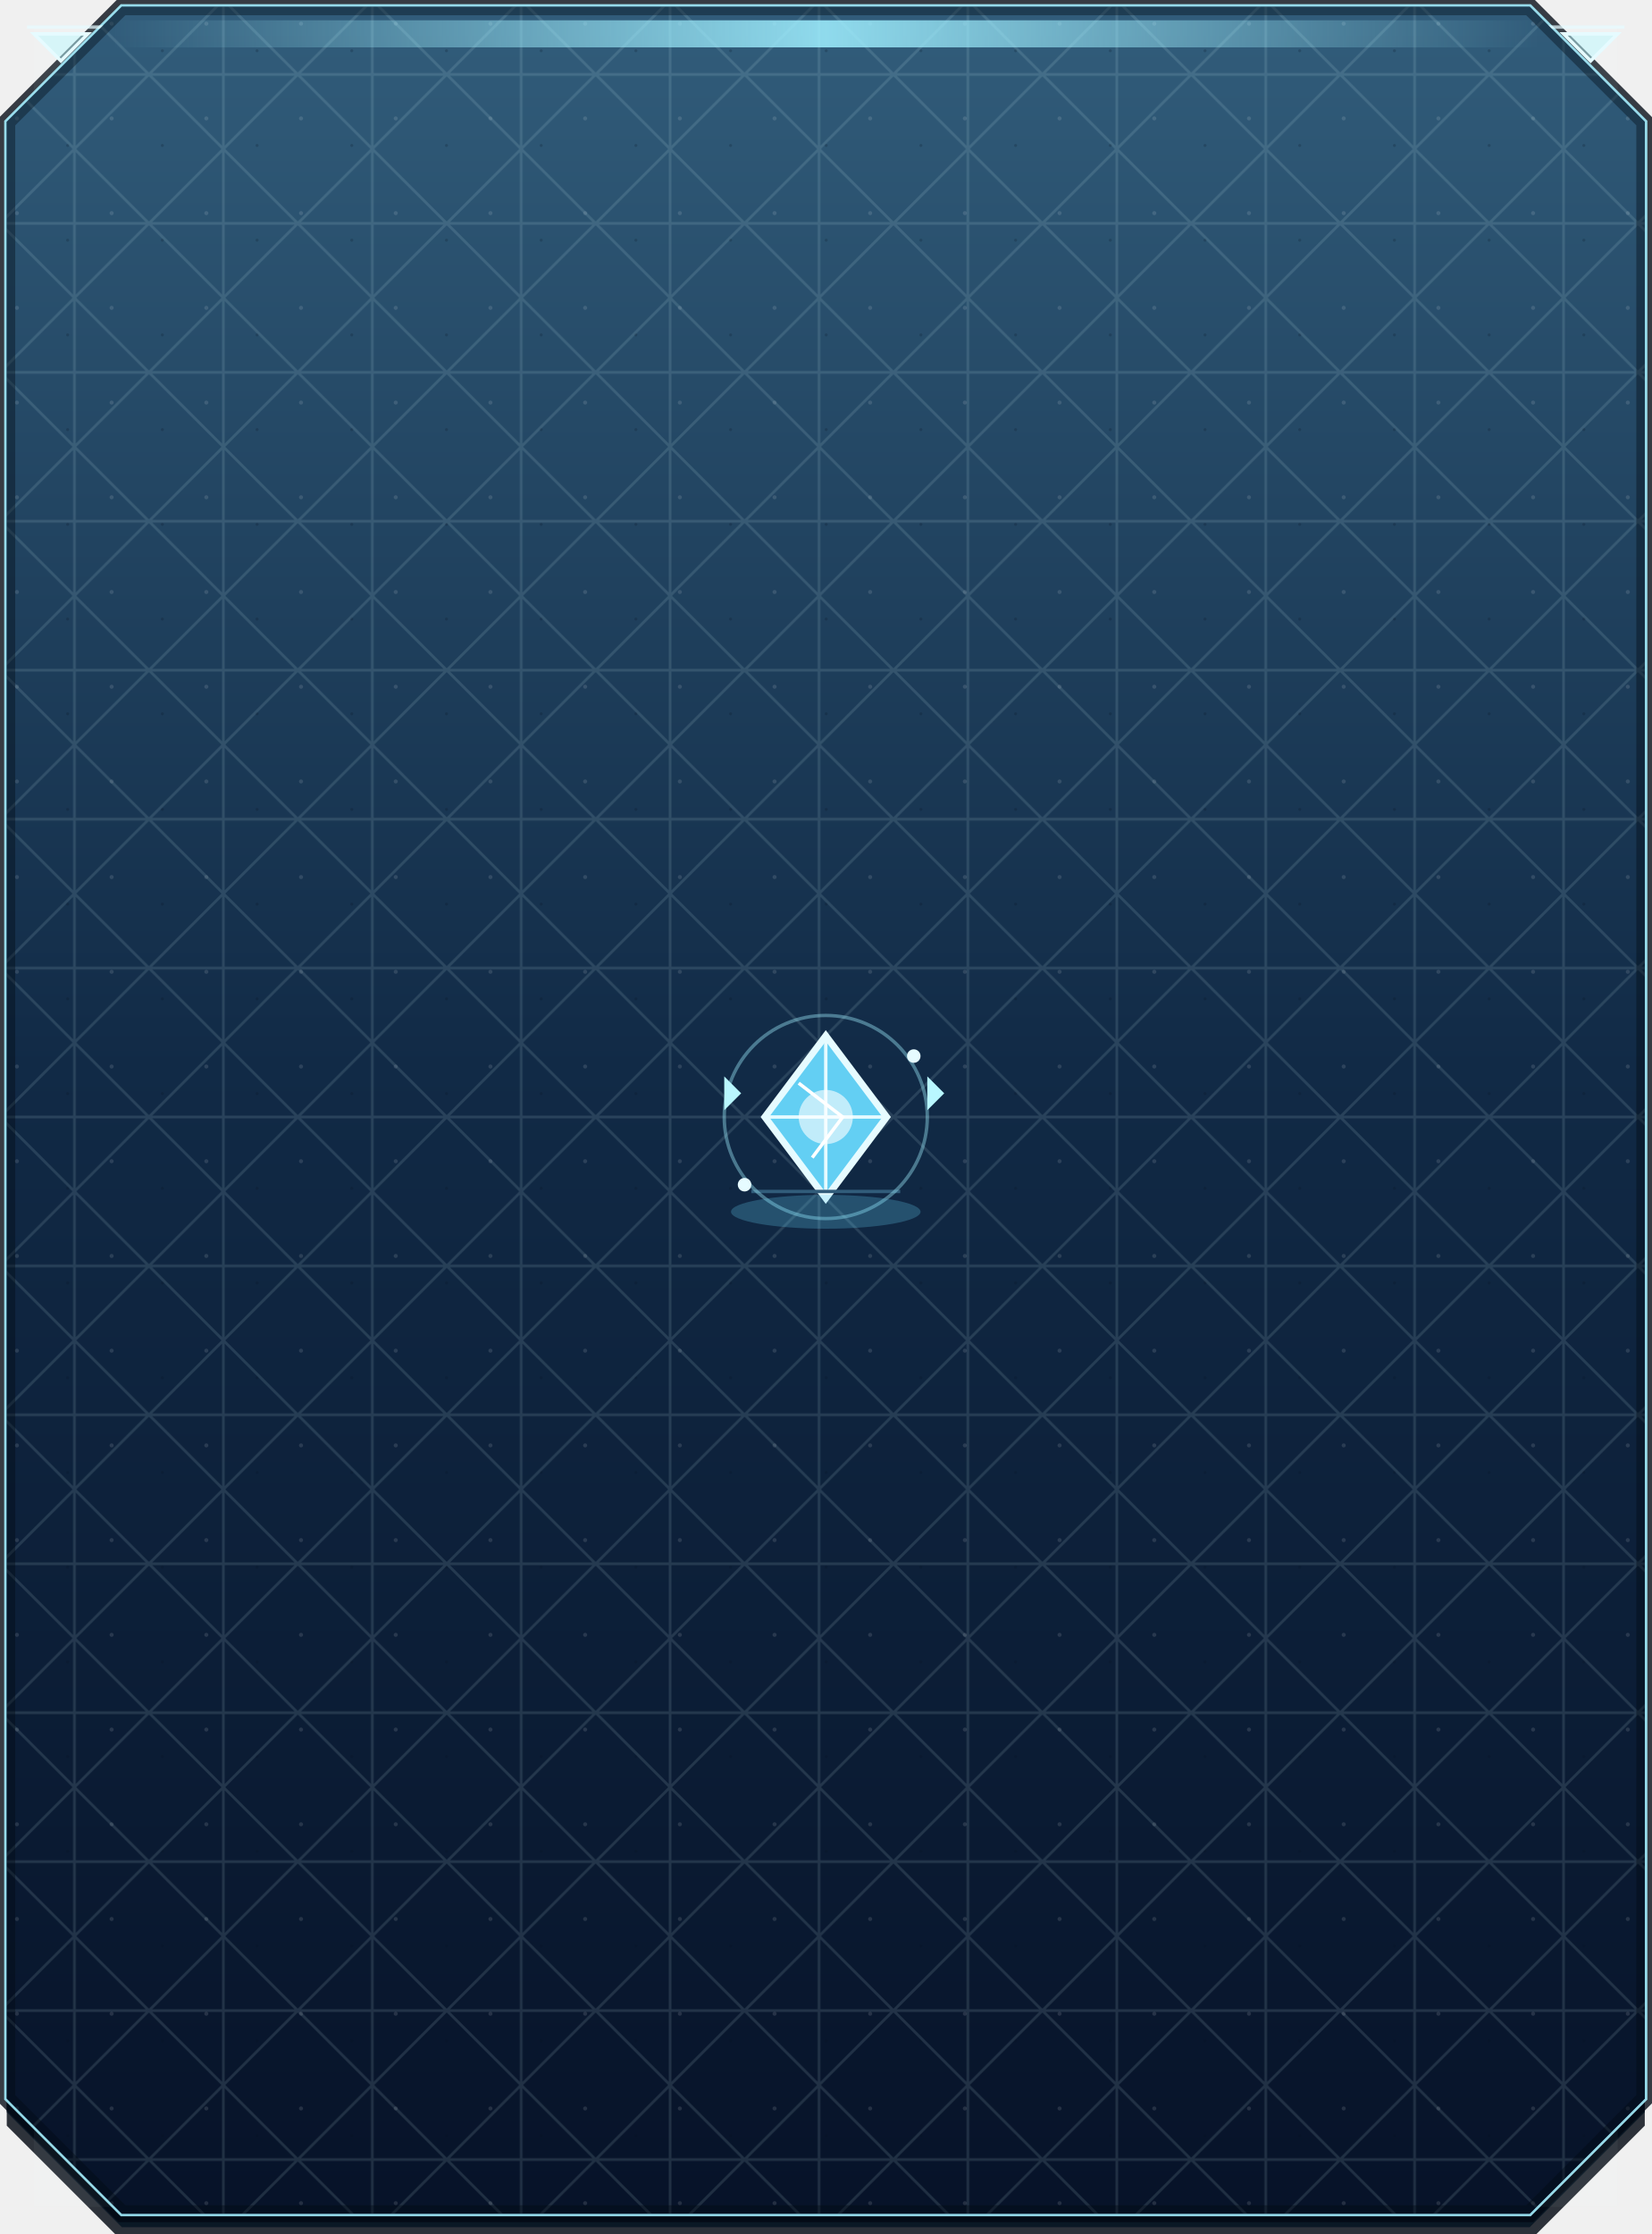
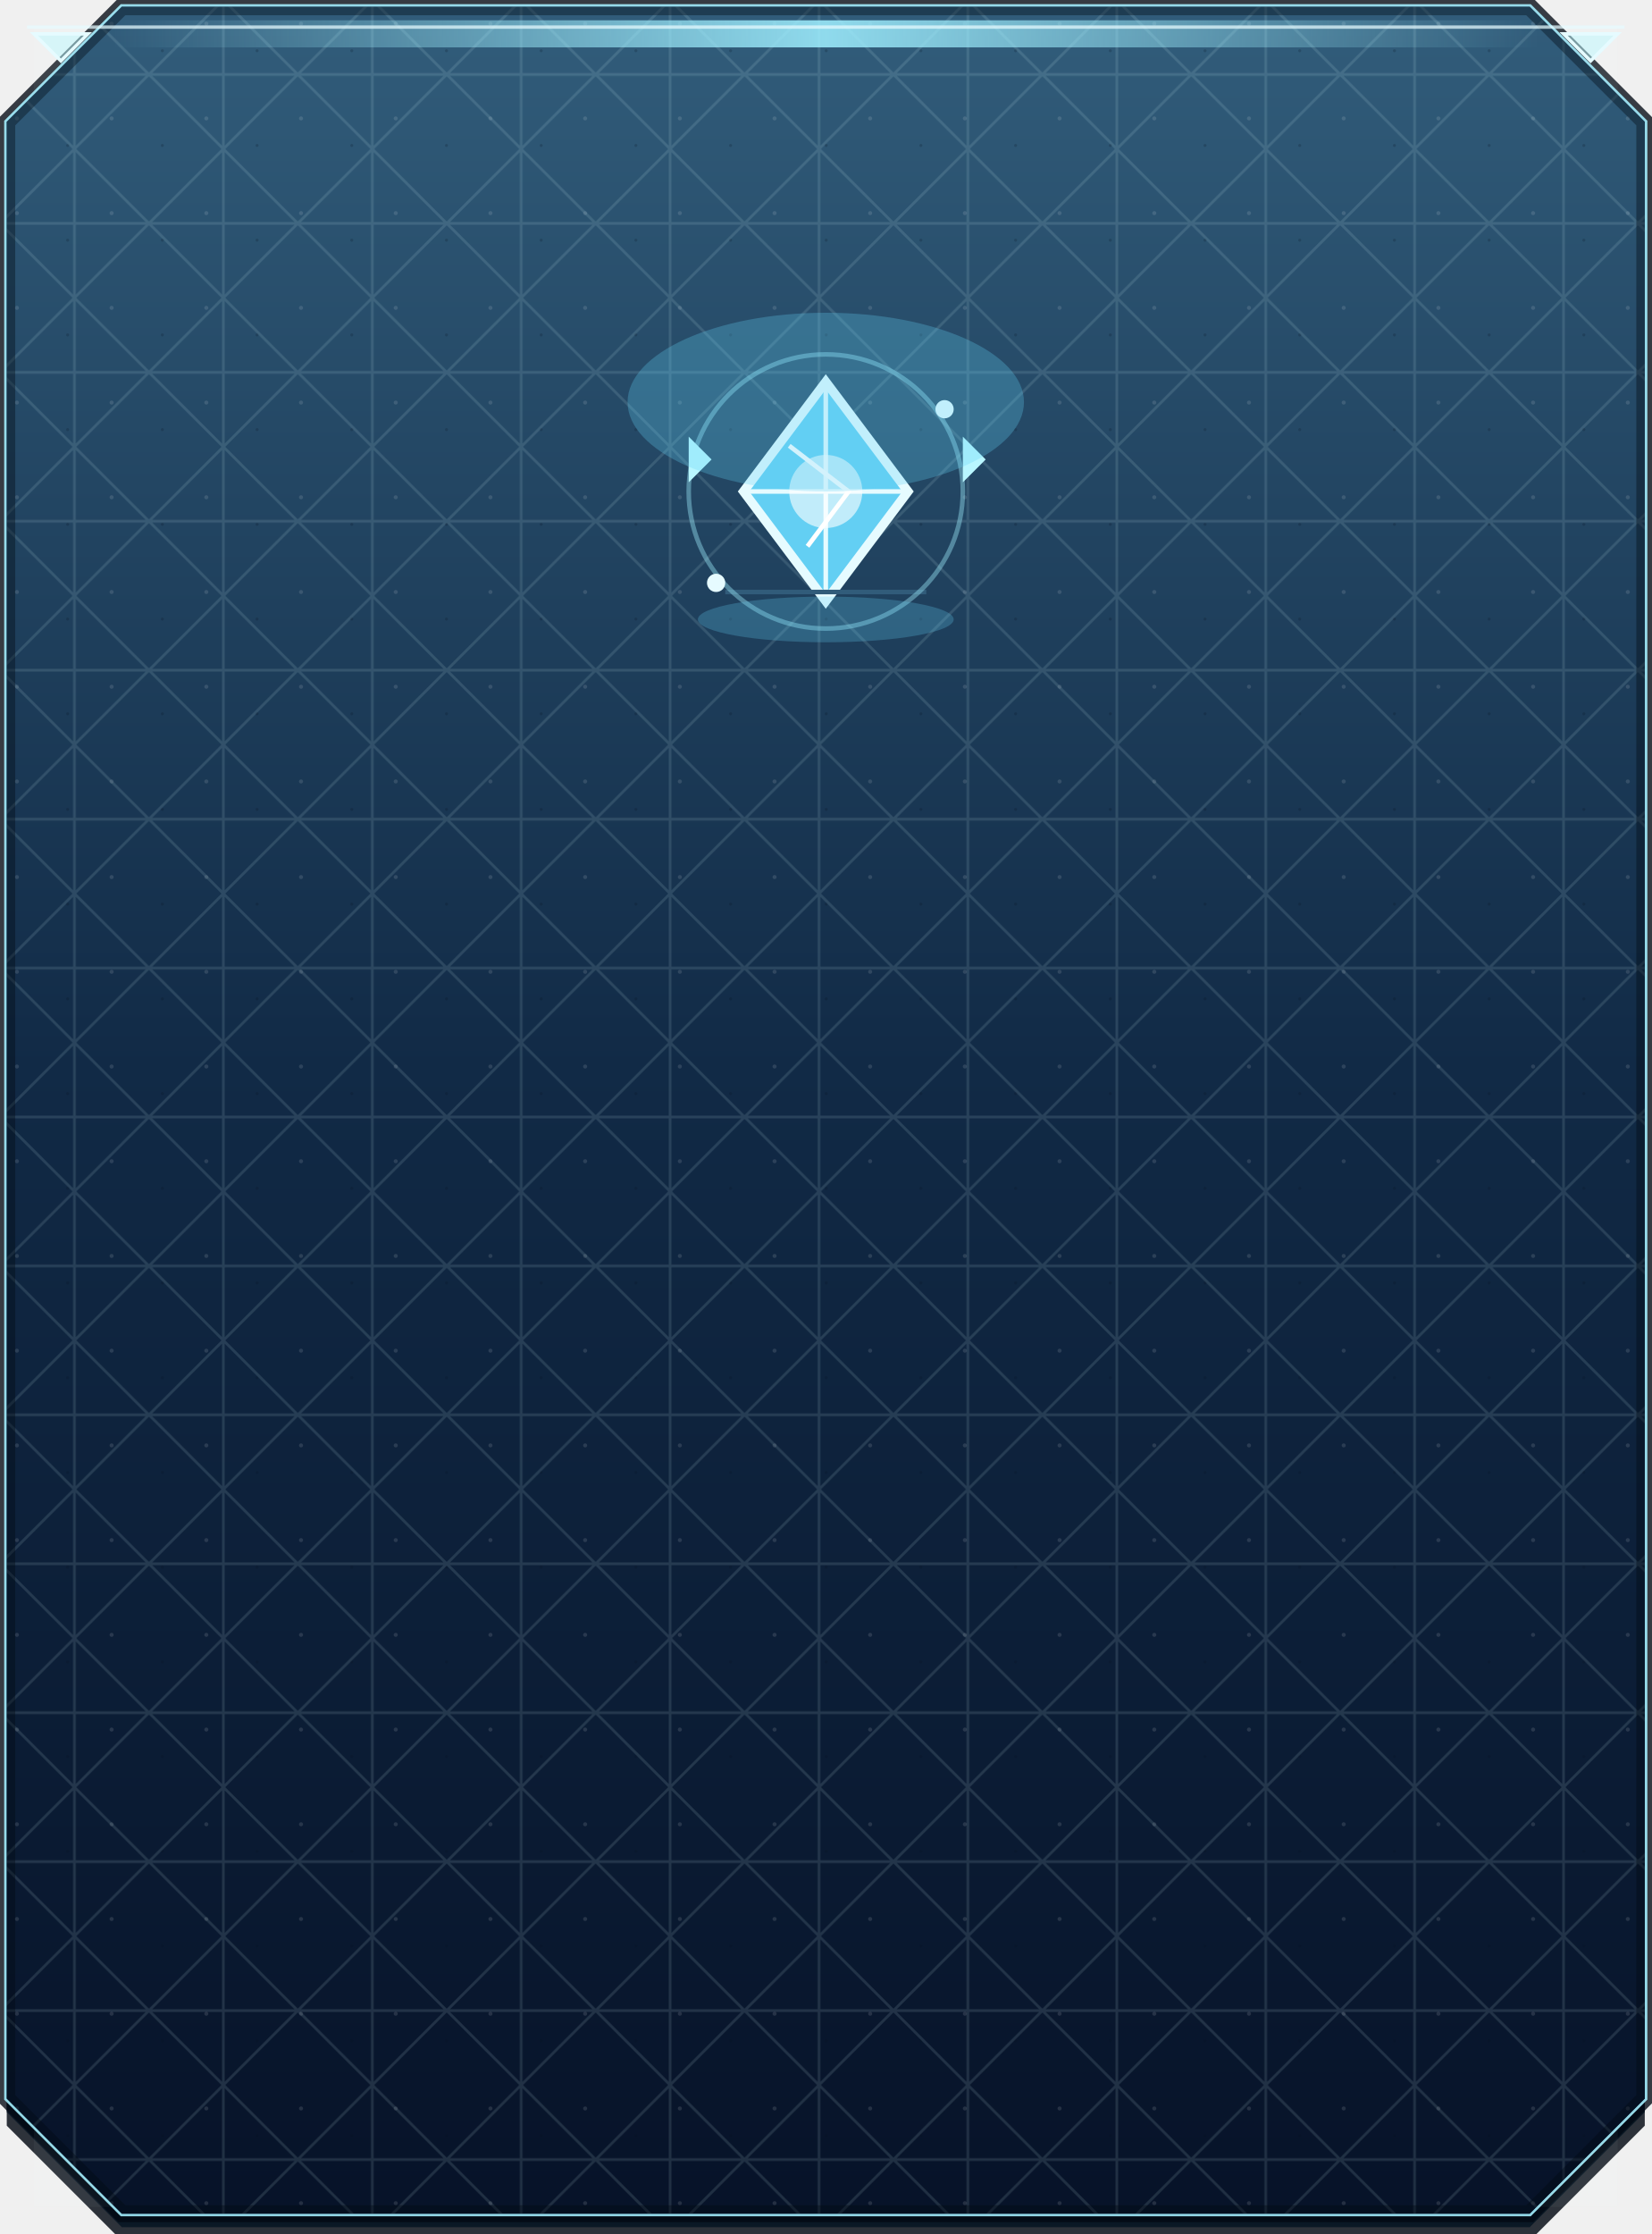
<svg xmlns="http://www.w3.org/2000/svg" width="976" height="1320" viewBox="0 0 488 660" role="img" aria-label="M7 panel normal" data-style="m9-frostbound-production-fidelity@0.1.0" data-geometry-shape="chamfered-angular" data-corner-radius="2" data-end-cap-depth="34">
  <defs>
    <linearGradient id="m9-panel-488x660-normal-plate" x1="0" y1="0" x2="0" y2="1">
      <stop offset="0" stop-color="#315C7A" />
      <stop offset=".48" stop-color="#112A46" />
      <stop offset="1" stop-color="#071329" />
    </linearGradient>
    <linearGradient id="m9-panel-488x660-normal-primary" x1="0" y1="0" x2="0" y2="1">
      <stop offset="0" stop-color="#E6FBFF" />
      <stop offset=".45" stop-color="#63CFF3" />
      <stop offset="1" stop-color="#1A6592" />
    </linearGradient>
    <linearGradient id="m9-panel-488x660-normal-energy" x1="0" y1="0" x2="1" y2="0">
      <stop offset="0" stop-color="#9FEFFF" stop-opacity="0" />
      <stop offset=".5" stop-color="#9FEFFF" stop-opacity=".86" />
      <stop offset="1" stop-color="#9FEFFF" stop-opacity="0" />
    </linearGradient>
    <pattern id="m9-panel-488x660-normal-grain" width="28" height="28" patternUnits="userSpaceOnUse">
      <circle cx="5" cy="7" r=".6" fill="#FFFFFF" fill-opacity=".12" />
      <circle cx="20" cy="15" r=".45" fill="#061321" fill-opacity=".2" />
    </pattern>
    <pattern id="m9-panel-488x660-normal-plate-pattern" width="44" height="44" patternUnits="userSpaceOnUse">
      <path d="M0 22H44M22 0V44M0 22L22 0 44 22 22 44Z" fill="none" stroke="#D8FBFF" stroke-opacity=".12" stroke-width=".8" />
    </pattern>
    <mask id="m9-panel-488x660-normal-mask">
      <path d="M36 2H452L486 36V620L452 654H36L2 620V36Z" fill="white" />
    </mask>
  </defs>
  <g opacity="1">
    <g id="m9-panel-488x660-normal-outer-shadow" data-layer="outer-shadow" transform="translate(0 8)">
      <path d="M36 2H452L486 36V620L452 654H36L2 620V36Z" fill="#020812" opacity=".82" />
    </g>
    <g id="m9-panel-488x660-normal-connected-depth" data-layer="connected-depth" transform="translate(0 4)">
      <path d="M36 2H452L486 36V620L452 654H36L2 620V36Z" fill="#071522" opacity=".9" />
    </g>
    <g id="m9-panel-488x660-normal-outer-frame-m9-edge-stack" data-edge-stack="m9-dark-inset" data-edge-stack-version="1.0.0">
      <g id="m9-panel-488x660-normal-outer-frame-m9-outer-shadow" data-layer="outer-shadow" data-edge-stack-layer="outer-shadow" data-order="0" data-inset="0" data-thickness="5">
        <path d="M36 2H452L486 36V620L452 654H36L2 620V36Z" fill="none" stroke="#020812" stroke-width="5" stroke-opacity="0.78" stroke-linejoin="miter" />
      </g>
      <g id="m9-panel-488x660-normal-outer-frame-m9-structural-silhouette" data-layer="structural-silhouette" data-edge-stack-layer="structural-silhouette" data-order="1" data-inset="1" data-thickness="3">
        <path d="M36 2H452L486 36V620L452 654H36L2 620V36Z" transform="translate(1 1) scale(0.9959016 0.9969697)" fill="none" stroke="#0B2038" stroke-width="3" stroke-opacity="1" stroke-linejoin="miter" />
      </g>
      <g id="m9-panel-488x660-normal-outer-frame-m9-dark-bevel" data-layer="dark-bevel" data-edge-stack-layer="dark-bevel" data-order="2" data-inset="4" data-thickness="3">
        <path d="M36 2H452L486 36V620L452 654H36L2 620V36Z" transform="translate(4 4) scale(0.9836066 0.9878788)" fill="none" stroke="#071329" stroke-width="3" stroke-opacity="0.9" stroke-linejoin="miter" />
      </g>
      <g id="m9-panel-488x660-normal-outer-frame-m9-inner-shadow" data-layer="inner-shadow" data-edge-stack-layer="inner-shadow" data-order="3" data-inset="7" data-thickness="2">
        <path d="M36 2H452L486 36V620L452 654H36L2 620V36Z" transform="translate(7 7) scale(0.9713115 0.9787879)" fill="none" stroke="#173D5A" stroke-width="2" stroke-opacity="0.72" stroke-linejoin="miter" />
      </g>
      <g id="m9-panel-488x660-normal-outer-frame-m9-inner-rim" data-layer="inner-rim" data-edge-stack-layer="inner-rim" data-order="4" data-inset="10" data-thickness="1">
        <path d="M36 2H452L486 36V620L452 654H36L2 620V36Z" transform="translate(10 10) scale(0.9590164 0.969697)" fill="none" stroke="#9FEFFF" stroke-width="1" stroke-opacity="0.55" stroke-linejoin="miter" />
      </g>
    </g>
    <g id="m9-panel-488x660-normal-outer-frame-m9-material-responses" data-material-responses="m9-frostbound-material-responses@1.0.0">
      <g id="m9-panel-488x660-normal-outer-frame-m9-structural-edge-edge" data-material-region="structural-edge" data-material-response="m9-silver-metal" data-material-channel="edge" data-material-source="m8-cold-edge-accent">
        <path d="M36 2H452L486 36V620L452 654H36L2 620V36Z" fill="none" fill-opacity="0" stroke="#B9F7FF" stroke-opacity="0.84" stroke-width="1.5" />
      </g>
      <g id="m9-panel-488x660-normal-outer-frame-m9-content-surface-base" data-material-region="content-surface" data-material-response="m9-dark-substrate" data-material-channel="base">
        <path d="M36 2H452L486 36V620L452 654H36L2 620V36Z" fill="#071329" fill-opacity="1" stroke="none" stroke-opacity="0" stroke-width="0" />
      </g>
      <g id="m9-panel-488x660-normal-outer-frame-m9-content-surface-highlight" data-material-region="content-surface" data-material-response="m9-dark-substrate" data-material-channel="highlight">
        <path d="M36 2H452L486 36V620L452 654H36L2 620V36Z" fill="none" fill-opacity="0" stroke="#9FEFFF" stroke-opacity="0.24" stroke-width="1.5" />
      </g>
      <g id="m9-panel-488x660-normal-outer-frame-m9-content-surface-glow" data-material-region="content-surface" data-material-response="m9-dark-substrate" data-material-channel="glow">
        <path d="M36 2H452L486 36V620L452 654H36L2 620V36Z" fill="none" fill-opacity="0" stroke="#63CFF3" stroke-opacity="0.16" stroke-width="1.5" />
      </g>
      <g id="m9-panel-488x660-normal-outer-frame-m9-content-surface-surface" data-material-region="content-surface" data-material-response="m9-dark-substrate" data-material-channel="surface" data-material-source="m8-ice-grain">
        <path d="M36 2H452L486 36V620L452 654H36L2 620V36Z" fill="#B9F7FF" fill-opacity="0.06" stroke="none" stroke-opacity="0" stroke-width="0" />
      </g>
      <g id="m9-panel-488x660-normal-outer-frame-m9-variation" data-variation-region="content-surface" data-variation-preset="m9-frostbound-surface-variation@1.0.0" data-variation-seed="19" data-variation-frost="0.34" data-variation-scratch="0.12">
        <rect x="10" y="8" width="468" height="644" fill="#E6FBFF" fill-opacity="0.041" />
        <path d="M12 369.6l78.88 59.136" stroke="#D7FBFF" stroke-opacity="0.077" />
        <circle cx="289.03" cy="425.28" r="0.72" fill="#D9FFFF" fill-opacity="0.099" />
        <circle cx="216.98" cy="264.99" r="0.72" fill="#D9FFFF" fill-opacity="0.099" />
        <circle cx="76.98" cy="226.54" r="0.72" fill="#D9FFFF" fill-opacity="0.099" />
        <circle cx="174.39" cy="57.55" r="0.72" fill="#D9FFFF" fill-opacity="0.099" />
        <circle cx="13.04" cy="298.49" r="0.72" fill="#D9FFFF" fill-opacity="0.099" />
        <circle cx="275.46" cy="416.24" r="0.72" fill="#D9FFFF" fill-opacity="0.099" />
        <circle cx="15.74" cy="496.74" r="0.72" fill="#D9FFFF" fill-opacity="0.099" />
        <circle cx="235.66" cy="267.21" r="0.72" fill="#D9FFFF" fill-opacity="0.099" />
        <circle cx="349.11" cy="374.49" r="0.72" fill="#D9FFFF" fill-opacity="0.099" />
        <circle cx="280.27" cy="646.21" r="0.72" fill="#D9FFFF" fill-opacity="0.099" />
        <circle cx="213.45" cy="463.81" r="0.72" fill="#D9FFFF" fill-opacity="0.099" />
        <circle cx="55.01" cy="360.01" r="0.72" fill="#D9FFFF" fill-opacity="0.099" />
      </g>
    </g>
-     <g id="m9-panel-488x660-normal-outer-frame-m9-lighting" data-lighting-model="m9-cold-top-rim@1.0.0" data-light-direction="top">
-       <path d="M8 8H480" stroke="#E6FBFF" stroke-opacity="0.72" />
-       <ellipse cx="244" cy="330" rx="146.4" ry="132" fill="#63CFF3" fill-opacity="0.28" />
-     </g>
    <g id="m9-panel-488x660-normal-outer-frame-m9-ornaments" data-ornament-layer="independent">
      <g id="m9-panel-488x660-normal-outer-frame-m9-m9-panel-corner-left" data-ornament-id="m9-ice-corner" data-anchor="top-left" data-clip="true" transform="translate(10 10)">
        <path d="M0 0h16l-8 8Z" fill="#B9F7FF" fill-opacity=".48" stroke="#E6FBFF" stroke-width="1" />
      </g>
      <g id="m9-panel-488x660-normal-outer-frame-m9-m9-panel-corner-right" data-ornament-id="m9-ice-corner" data-anchor="top-right" data-clip="true" data-mirror-of="m9-panel-corner-left" transform="translate(478 10) scale(-1 1)">
        <path d="M0 0h16l-8 8Z" fill="#B9F7FF" fill-opacity=".48" stroke="#E6FBFF" stroke-width="1" />
      </g>
    </g>
    <g id="m9-panel-488x660-normal-inner-plate-fill" data-layer="inner-plate-fill">
      <path d="M36 2H452L486 36V620L452 654H36L2 620V36Z" fill="url(#m9-panel-488x660-normal-plate)" />
    </g>
    <g id="m9-panel-488x660-normal-surface-grain" data-layer="surface-grain" data-material-source="m8-ice-grain" mask="url(#m9-panel-488x660-normal-mask)">
      <rect width="488" height="660" fill="url(#m9-panel-488x660-normal-grain)" />
    </g>
    <g id="m9-panel-488x660-normal-surface-pattern" data-layer="surface-pattern" data-material-source="m8-crystal-facet-pattern" mask="url(#m9-panel-488x660-normal-mask)">
      <rect width="488" height="660" fill="url(#m9-panel-488x660-normal-plate-pattern)" />
    </g>
    <g id="m9-panel-488x660-normal-side-bevel-shade" data-layer="side-bevel-shade" mask="url(#m9-panel-488x660-normal-mask)">
      <path d="M36 2H452L486 36V620L452 654H36L2 620V36Z" fill="none" stroke="#020812" stroke-opacity=".38" stroke-width="5" />
    </g>
    <g id="m9-panel-488x660-normal-top-bevel-highlight" data-layer="top-bevel-highlight" mask="url(#m9-panel-488x660-normal-mask)">
      <path d="M44 8H444" stroke="#FFFFFF" stroke-opacity=".55" stroke-width="3" stroke-linecap="square" />
    </g>
    <g id="m9-panel-488x660-normal-cold-edge-accent" data-layer="cold-edge-accent" data-material-source="m8-cold-edge-accent" mask="url(#m9-panel-488x660-normal-mask)">
      <rect x="34" y="6" width="420" height="8" fill="url(#m9-panel-488x660-normal-energy)" />
    </g>
    <g id="m9-panel-488x660-normal-ornament-decal" data-layer="ornament-decal" data-material-source="m7-ornament-marks" mask="url(#m9-panel-488x660-normal-mask)">
      <path d="M42 647h16M430 647h16" stroke="#E6FCFF" stroke-opacity=".5" stroke-width="2" />
    </g>
-     <g id="m9-panel-focal" data-focal-preset="m9-frostbound-crystal@1.0.0" transform="translate(244 330) scale(1)">
+     <g id="m9-panel-focal" data-focal-preset="m9-frostbound-crystal@1.0.0" transform="translate(244 145.2) scale(1.35)">
      <g id="m9-panel-focal-core" data-focal-layer="core">
        <path d="M0 -24 18 0 0 24-18 0Z" fill="#63CFF3" />
      </g>
      <g id="m9-panel-focal-facets" data-focal-layer="facets">
        <path d="M0 -24V24M-18 0H18" stroke="#E6FBFF" />
      </g>
      <g id="m9-panel-focal-rim" data-focal-layer="rim">
        <path d="M0 -24 18 0 0 24-18 0Z" fill="none" stroke="#E6FBFF" stroke-width="2" />
      </g>
      <g id="m9-panel-focal-inner-light" data-focal-layer="inner-light">
        <circle r="8" fill="#FFFFFF" fill-opacity=".6" />
      </g>
      <g id="m9-panel-focal-fractures" data-focal-layer="fractures">
        <path d="M-8 -10 5 0-4 12" fill="none" stroke="#FFFFFF" />
      </g>
      <g id="m9-panel-focal-support-frame" data-focal-layer="support-frame">
        <path d="M-22 22H22" stroke="#315C7A" />
      </g>
      <g id="m9-panel-focal-back-ring" data-focal-layer="back-ring">
        <circle r="30" fill="none" stroke="#9FEFFF" opacity=".4" />
      </g>
      <g id="m9-panel-focal-floating-shards" data-focal-layer="floating-shards">
        <path d="M-30 -12l5 5-5 5ZM30 -12l5 5-5 5Z" fill="#B9F7FF" />
      </g>
      <g id="m9-panel-focal-particles" data-focal-layer="particles">
        <circle cx="-24" cy="20" r="2" fill="#E6FBFF" />
        <circle cx="26" cy="-18" r="2" fill="#E6FBFF" />
      </g>
      <g id="m9-panel-focal-ground-glow" data-focal-layer="ground-glow">
        <ellipse cy="28" rx="28" ry="5" fill="#63CFF3" opacity=".25" />
      </g>
    </g>
    <g id="m8-panel-content" data-layer="content" data-slot="editable-panel-content" data-safe-x="48" data-safe-y="8" data-safe-width="392" data-safe-height="642" />
  </g>
+   <g id="m9-panel-488x660-normal-outer-frame-m9-lighting" data-lighting-model="m9-cold-top-rim@1.0.0" data-light-direction="top">
+     <path d="M8 8H480" stroke="#E6FBFF" stroke-opacity="0.72" />
+     <ellipse cx="244" cy="118.8" rx="58.56" ry="26.4" fill="#63CFF3" fill-opacity="0.28" />
+   </g>
</svg>
